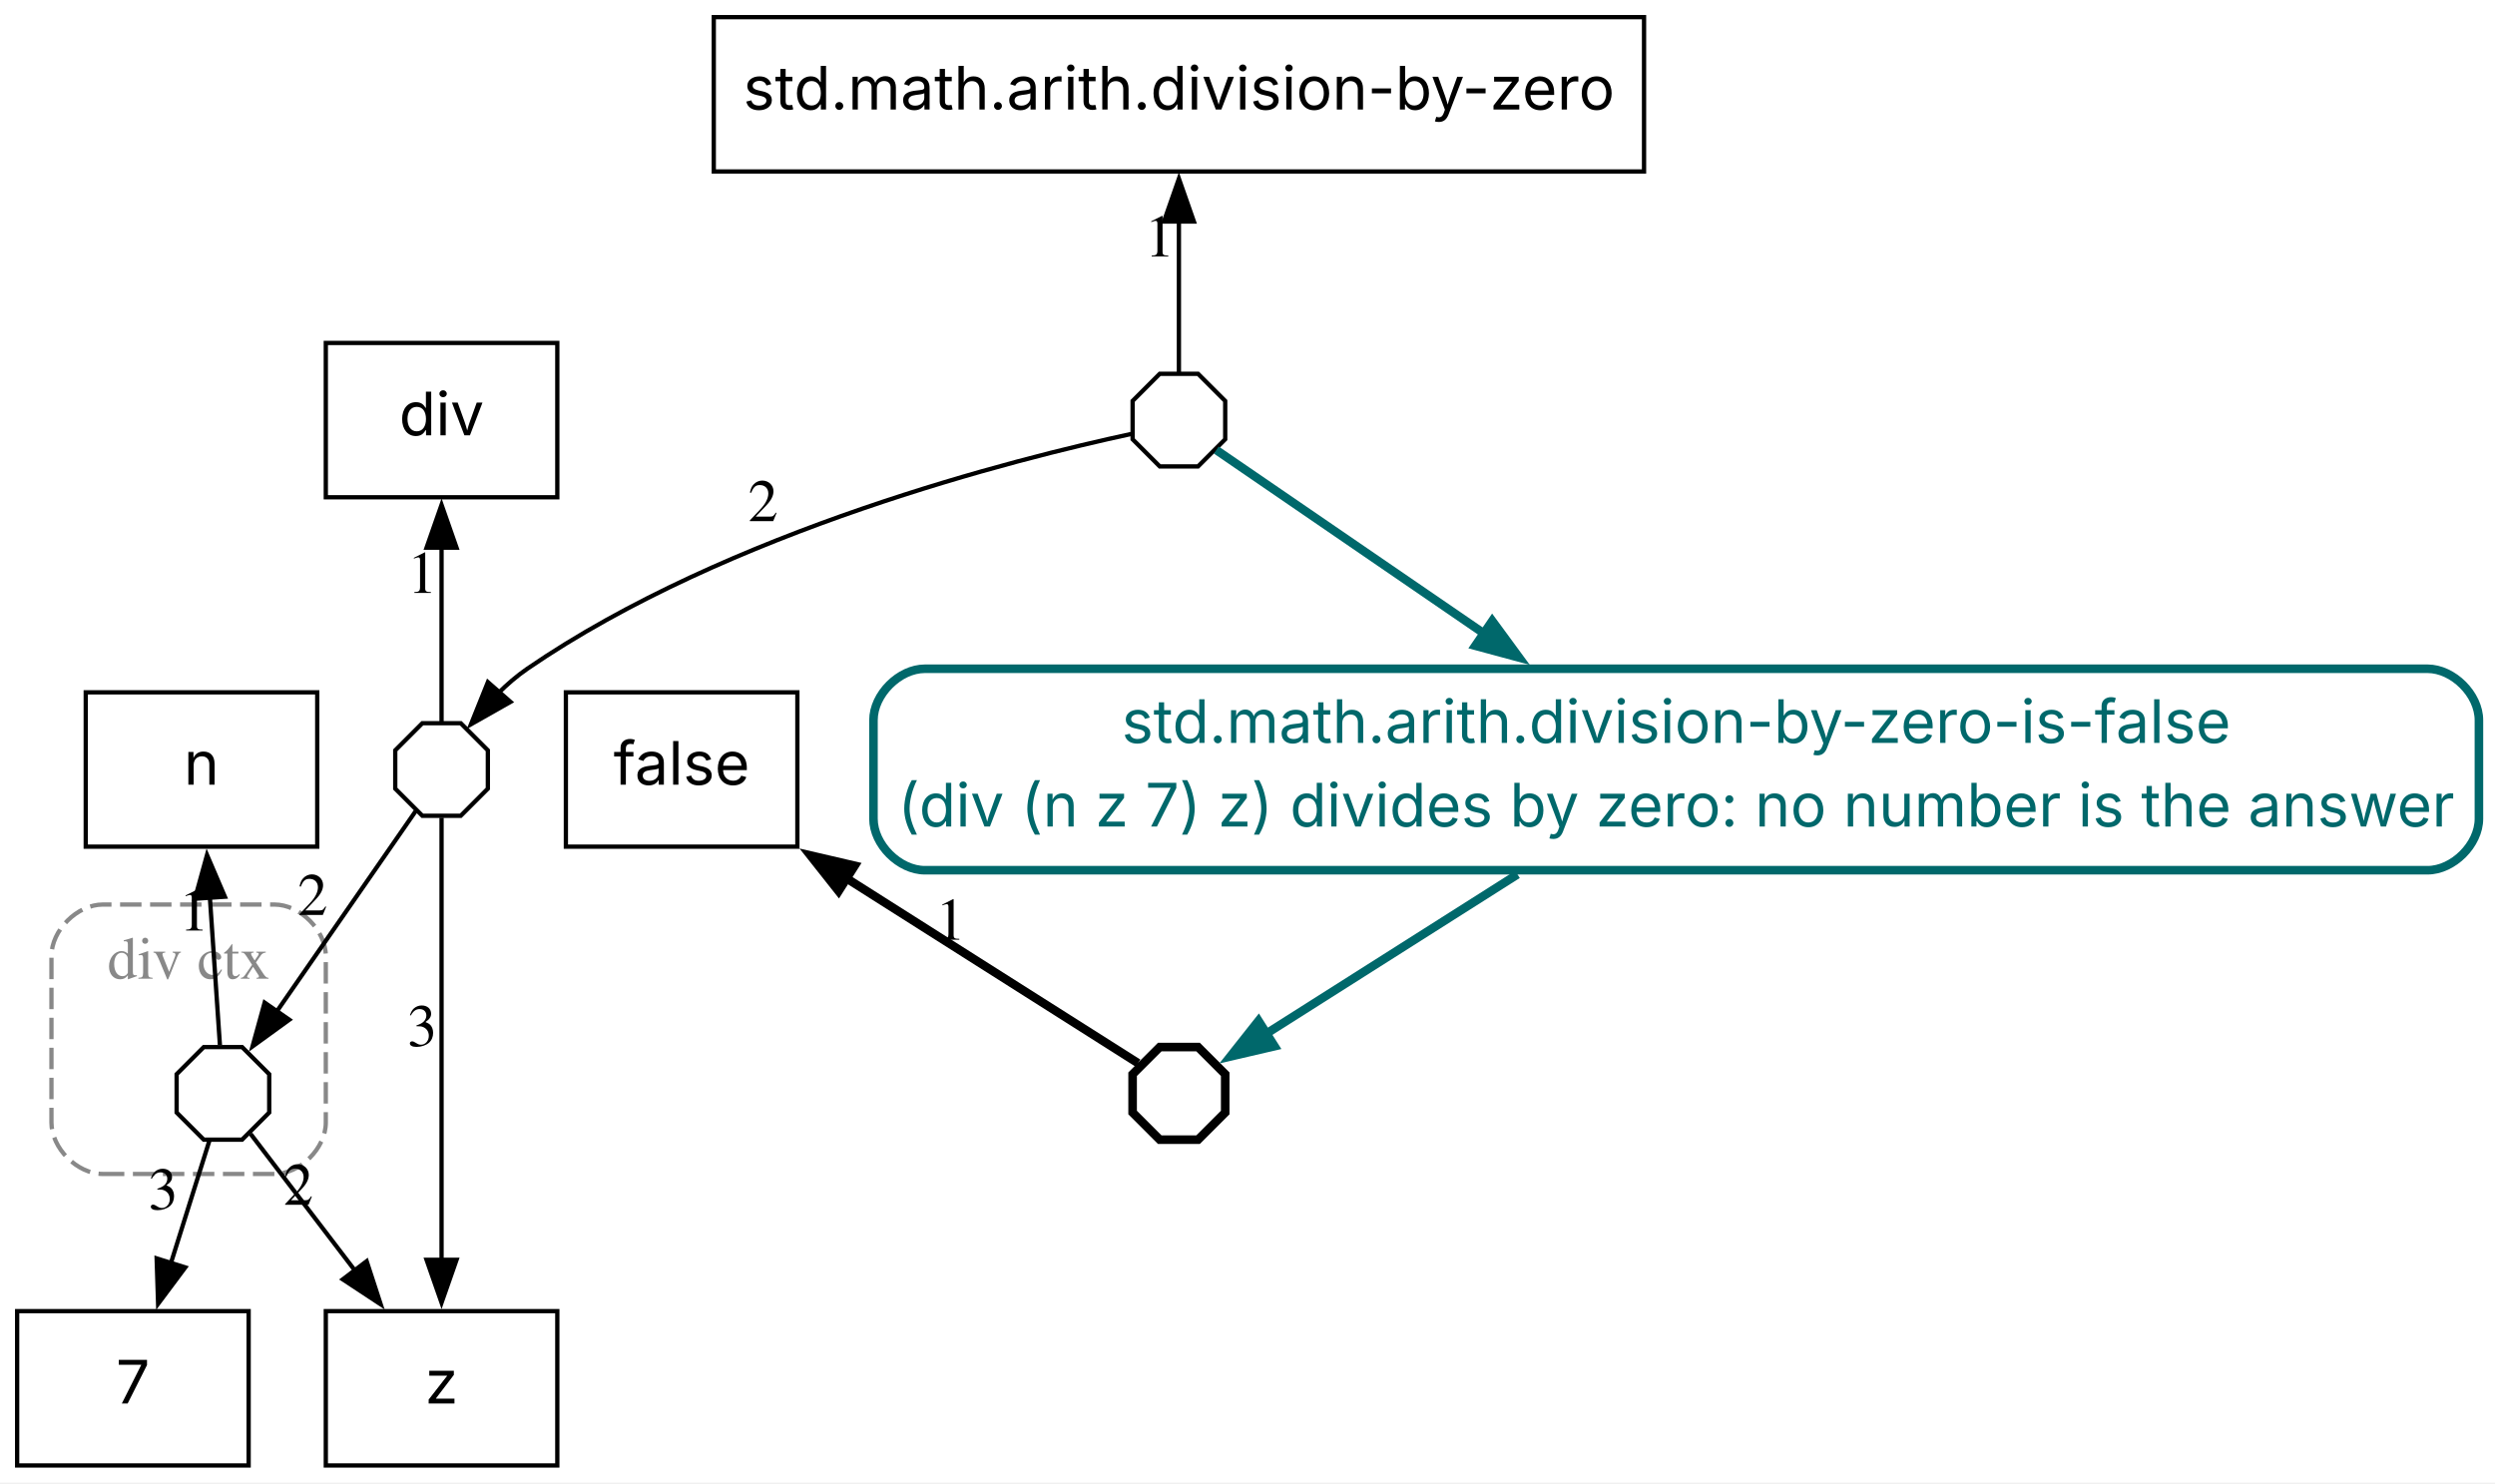
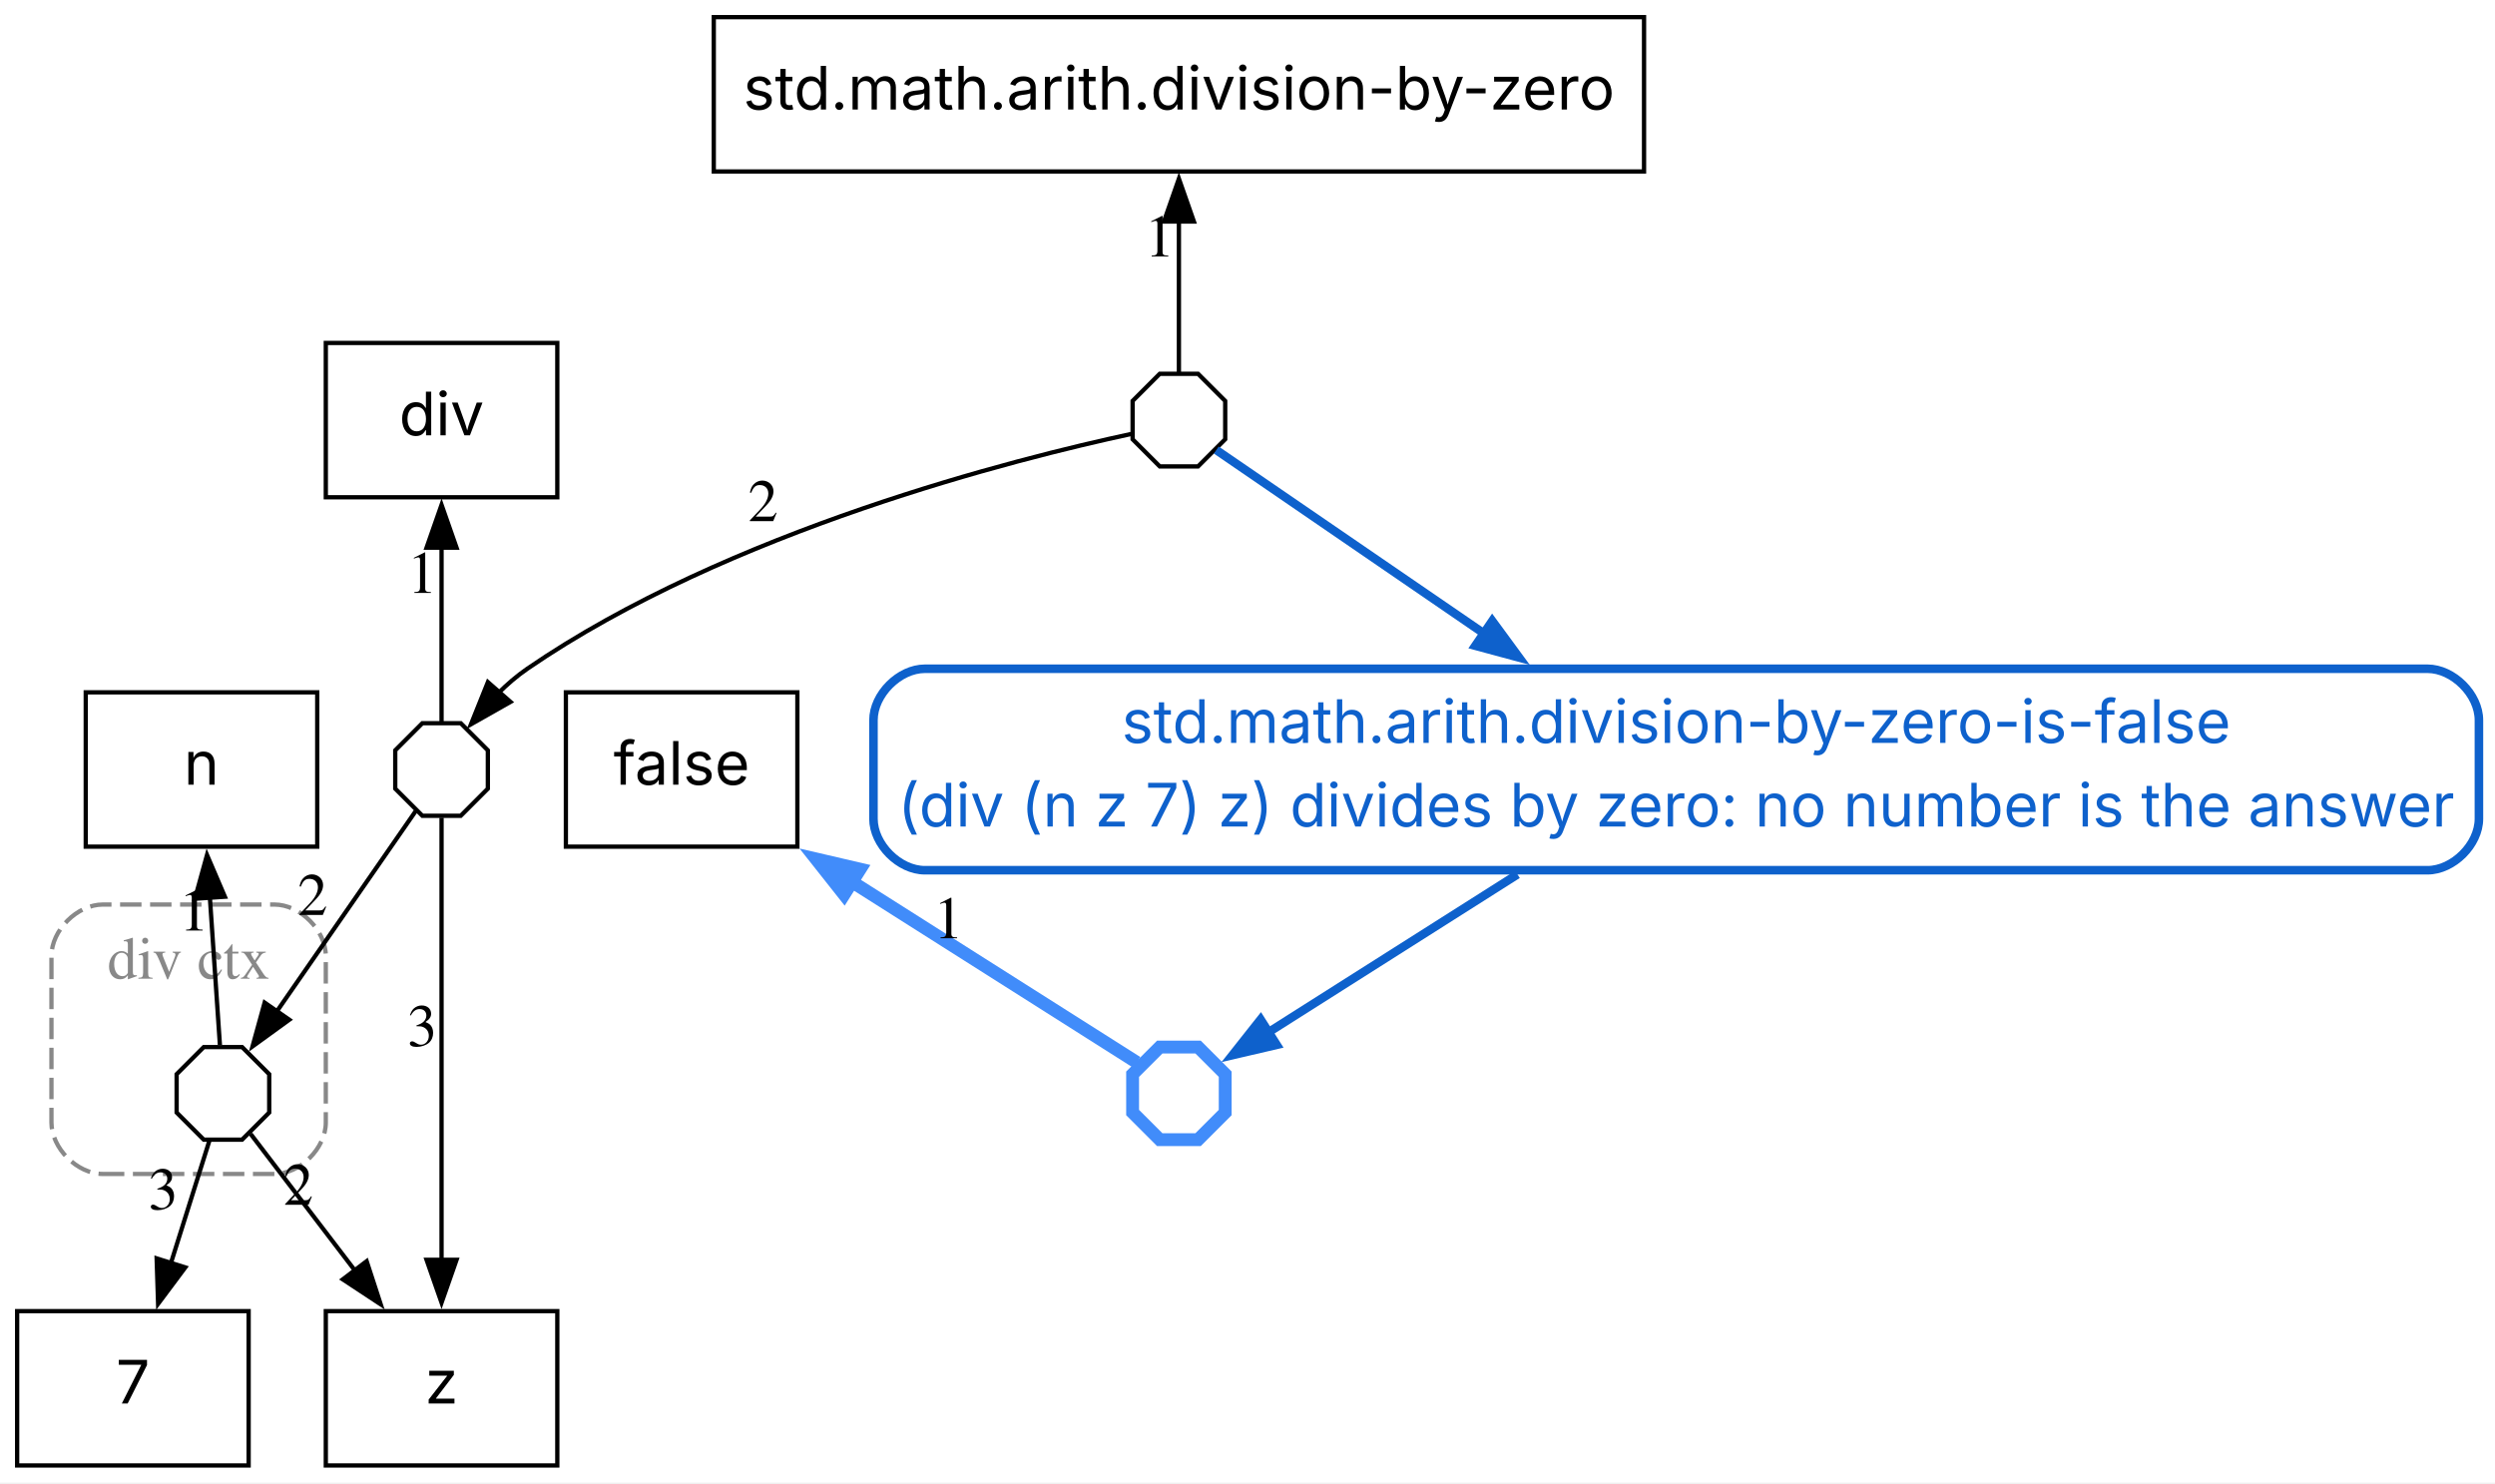
<svg xmlns="http://www.w3.org/2000/svg" width="582pt" height="346pt" viewBox="0.00 0.00 582.00 346.00">
  <g id="graph0" class="graph" transform="scale(1 1) rotate(0) translate(4 341.85)">
    <polygon fill="white" stroke="none" points="-4,4 -4,-341.85 578.25,-341.85 578.25,4 -4,4" />
    <g id="clust1" class="cluster">
      <path fill="none" stroke="#888888" stroke-dasharray="5,2" d="M20,-68C20,-68 60,-68 60,-68 66,-68 72,-74 72,-80 72,-80 72,-118.85 72,-118.85 72,-124.85 66,-130.85 60,-130.85 60,-130.85 20,-130.85 20,-130.85 14,-130.85 8,-124.85 8,-118.85 8,-118.85 8,-80 8,-80 8,-74 14,-68 20,-68" />
      <text xml:space="preserve" text-anchor="middle" x="40" y="-113.55" font-family="Times,serif" font-size="14.00" fill="#888888">div ctx</text>
    </g>
    <g id="node1" class="node">
      <polygon fill="none" stroke="black" points="281.8,-239.38 281.8,-248.32 275.47,-254.65 266.53,-254.65 260.2,-248.32 260.2,-239.38 266.53,-233.05 275.47,-233.05 281.8,-239.38" />
    </g>
    <g id="node3" class="node">
      <polygon fill="none" stroke="black" points="109.8,-157.88 109.8,-166.82 103.47,-173.15 94.53,-173.15 88.2,-166.82 88.2,-157.88 94.53,-151.55 103.47,-151.55 109.8,-157.88" />
    </g>
    <g id="edge2" class="edge">
      <path fill="none" stroke="black" d="M259.83,-240.61C233.44,-234.93 165.94,-218.06 119,-185.85 116.59,-184.19 114.27,-182.19 112.13,-180.06" />
      <polygon fill="black" stroke="black" points="115.08,-178.12 105.86,-172.9 109.81,-182.73 115.08,-178.12" />
      <text xml:space="preserve" text-anchor="middle" x="173.99" y="-220.28" font-family="Times,serif" font-size="14.00">2</text>
    </g>
    <g id="node5" class="node">
-       <path fill="none" stroke="#00686b" stroke-width="2" d="M562.25,-185.85C562.25,-185.85 211.75,-185.85 211.75,-185.85 205.75,-185.85 199.75,-179.85 199.75,-173.85 199.75,-173.85 199.75,-150.85 199.75,-150.85 199.75,-144.85 205.75,-138.85 211.75,-138.85 211.75,-138.85 562.25,-138.85 562.25,-138.85 568.25,-138.85 574.25,-144.85 574.25,-150.85 574.25,-150.85 574.25,-173.85 574.25,-173.85 574.25,-179.85 568.25,-185.85 562.25,-185.85" />
-       <text xml:space="preserve" text-anchor="middle" x="387" y="-168.55" font-family="Inter" font-size="14.00" fill="#00686b">std.math.arith.division-by-zero-is-false</text>
-       <text xml:space="preserve" text-anchor="middle" x="387" y="-149.05" font-family="Inter" font-size="14.00" fill="#00686b">(div (n z 7) z) divides by zero: no number is the answer</text>
+       <path fill="none" stroke="#0e61cc" stroke-width="2" d="M562.25,-185.85C562.25,-185.85 211.75,-185.85 211.75,-185.85 205.75,-185.85 199.75,-179.85 199.75,-173.85 199.75,-173.85 199.75,-150.85 199.75,-150.85 199.75,-144.85 205.75,-138.85 211.75,-138.85 211.75,-138.85 562.25,-138.85 562.25,-138.85 568.25,-138.85 574.25,-144.85 574.25,-150.85 574.25,-150.85 574.25,-173.85 574.25,-173.85 574.25,-179.85 568.25,-185.85 562.25,-185.85" />
+       <text xml:space="preserve" text-anchor="middle" x="387" y="-168.55" font-family="Inter" font-size="14.00" fill="#0e61cc">std.math.arith.division-by-zero-is-false</text>
+       <text xml:space="preserve" text-anchor="middle" x="387" y="-149.05" font-family="Inter" font-size="14.00" fill="#0e61cc">(div (n z 7) z) divides by zero: no number is the answer</text>
    </g>
    <g id="edge10" class="edge">
-       <path fill="none" stroke="#00686b" stroke-width="2" d="M279.72,-236.87C292.96,-227.8 319.03,-209.93 342.16,-194.08" />
-       <polygon fill="#00686b" stroke="#00686b" stroke-width="2" points="344.09,-197 350.36,-188.46 340.14,-191.22 344.09,-197" />
+       <path fill="none" stroke="#0e61cc" stroke-width="2" d="M279.72,-236.87C292.96,-227.8 319.03,-209.93 342.16,-194.08" />
+       <polygon fill="#0e61cc" stroke="#0e61cc" stroke-width="2" points="344.09,-197 350.36,-188.46 340.14,-191.22 344.09,-197" />
    </g>
    <g id="node2" class="node">
-       <polygon fill="none" stroke="black" stroke-width="2" points="281.8,-82.33 281.8,-91.27 275.47,-97.6 266.53,-97.6 260.2,-91.27 260.2,-82.33 266.53,-76 275.47,-76 281.8,-82.33" />
+       <polygon fill="none" stroke="#418cfa" stroke-width="3" points="281.8,-82.33 281.8,-91.27 275.47,-97.6 266.53,-97.6 260.2,-91.27 260.2,-82.33 266.53,-76 275.47,-76 281.8,-82.33" />
    </g>
    <g id="node4" class="node">
      <polygon fill="none" stroke="black" points="58.8,-82.33 58.8,-91.27 52.47,-97.6 43.53,-97.6 37.2,-91.27 37.2,-82.33 43.53,-76 52.47,-76 58.8,-82.33" />
    </g>
    <g id="edge5" class="edge">
      <path fill="none" stroke="black" d="M92.95,-152.62C84.97,-141.12 70.75,-120.61 60.44,-105.73" />
      <polygon fill="black" stroke="black" points="63.48,-103.98 54.91,-97.76 57.73,-107.97 63.48,-103.98" />
      <text xml:space="preserve" text-anchor="middle" x="68.93" y="-128.42" font-family="Times,serif" font-size="14.00">2</text>
    </g>
    <g id="node9" class="node">
      <polygon fill="none" stroke="black" points="126,-36 72,-36 72,0 126,0 126,-36" />
      <text xml:space="preserve" text-anchor="middle" x="99" y="-14.45" font-family="Inter" font-size="14.00">z</text>
    </g>
    <g id="edge6" class="edge">
      <path fill="none" stroke="black" d="M99,-151.11C99,-129.75 99,-79.74 99,-47.74" />
      <polygon fill="black" stroke="black" points="102.5,-47.97 99,-37.97 95.5,-47.97 102.5,-47.97" />
      <text xml:space="preserve" text-anchor="middle" x="94.5" y="-97.84" font-family="Times,serif" font-size="14.00">3</text>
    </g>
    <g id="edge8" class="edge">
      <path fill="none" stroke="black" d="M54.46,-77.34C60.57,-69.33 70.08,-56.88 78.75,-45.53" />
      <polygon fill="black" stroke="black" points="81.53,-47.65 84.81,-37.58 75.96,-43.41 81.53,-47.65" />
      <text xml:space="preserve" text-anchor="middle" x="65.59" y="-60.81" font-family="Times,serif" font-size="14.00">2</text>
    </g>
    <g id="node11" class="node">
      <polygon fill="none" stroke="black" points="54,-36 0,-36 0,0 54,0 54,-36" />
      <text xml:space="preserve" text-anchor="middle" x="27" y="-14.45" font-family="Inter" font-size="14.00">7</text>
    </g>
    <g id="edge9" class="edge">
      <path fill="none" stroke="black" d="M44.81,-75.65C42.43,-68.07 39.04,-57.31 35.87,-47.2" />
      <polygon fill="black" stroke="black" points="39.22,-46.2 32.88,-37.71 32.54,-48.3 39.22,-46.2" />
      <text xml:space="preserve" text-anchor="middle" x="34.07" y="-59.75" font-family="Times,serif" font-size="14.00">3</text>
    </g>
    <g id="edge11" class="edge">
-       <path fill="none" stroke="#00686b" stroke-width="2" d="M349.98,-137.88C330.53,-125.55 307.45,-110.91 291.28,-100.66" />
-       <polygon fill="#00686b" stroke="#00686b" stroke-width="2" points="293.31,-97.8 282.99,-95.4 289.57,-103.72 293.31,-97.8" />
+       <path fill="none" stroke="#0e61cc" stroke-width="2" d="M349.98,-137.88C330.75,-125.68 307.96,-111.23 291.81,-101" />
+       <polygon fill="#0e61cc" stroke="#0e61cc" stroke-width="2" points="293.81,-98.12 283.49,-95.72 290.06,-104.03 293.81,-98.12" />
    </g>
    <g id="node6" class="node">
      <polygon fill="none" stroke="black" points="379.5,-337.85 162.5,-337.85 162.5,-301.85 379.5,-301.85 379.5,-337.85" />
      <text xml:space="preserve" text-anchor="middle" x="271" y="-316.3" font-family="Inter" font-size="14.00">std.math.arith.division-by-zero</text>
    </g>
    <g id="edge1" class="edge">
      <path fill="none" stroke="black" d="M271,-290.32C271,-277.82 271,-263.96 271,-254.87" />
      <polygon fill="black" stroke="black" points="267.5,-290.17 271,-300.17 274.5,-290.17 267.5,-290.17" />
      <text xml:space="preserve" text-anchor="middle" x="266.5" y="-282.04" font-family="Times,serif" font-size="14.00">1</text>
    </g>
    <g id="node7" class="node">
      <polygon fill="none" stroke="black" points="182,-180.35 128,-180.35 128,-144.35 182,-144.35 182,-180.35" />
      <text xml:space="preserve" text-anchor="middle" x="155" y="-158.8" font-family="Inter" font-size="14.00">false</text>
    </g>
    <g id="edge3" class="edge">
-       <path fill="none" stroke="black" stroke-width="2" d="M193.47,-136.96C217.55,-121.69 246.71,-103.2 261.46,-93.85" />
-       <polygon fill="black" stroke="black" stroke-width="2" points="191.62,-133.99 185.05,-142.3 195.37,-139.9 191.62,-133.99" />
-       <text xml:space="preserve" text-anchor="middle" x="217.76" y="-122.65" font-family="Times,serif" font-size="14.00">1</text>
+       <path fill="none" stroke="#418cfa" stroke-width="3" d="M194.71,-136.17C218.4,-121.15 246.61,-103.26 261.19,-94.02" />
+       <polygon fill="#418cfa" stroke="#418cfa" stroke-width="3" points="192.9,-133.18 186.33,-141.49 196.64,-139.09 192.9,-133.18" />
+       <text xml:space="preserve" text-anchor="middle" x="217.24" y="-122.99" font-family="Times,serif" font-size="14.00">1</text>
    </g>
    <g id="node8" class="node">
      <polygon fill="none" stroke="black" points="126,-261.85 72,-261.85 72,-225.85 126,-225.85 126,-261.85" />
      <text xml:space="preserve" text-anchor="middle" x="99" y="-240.3" font-family="Inter" font-size="14.00">div</text>
    </g>
    <g id="edge4" class="edge">
      <path fill="none" stroke="black" d="M99,-214.32C99,-200.1 99,-183.79 99,-173.53" />
      <polygon fill="black" stroke="black" points="95.5,-214.09 99,-224.09 102.5,-214.09 95.5,-214.09" />
      <text xml:space="preserve" text-anchor="middle" x="94.5" y="-203.54" font-family="Times,serif" font-size="14.00">1</text>
    </g>
    <g id="node10" class="node">
      <polygon fill="none" stroke="black" points="70,-180.35 16,-180.35 16,-144.35 70,-144.35 70,-180.35" />
      <text xml:space="preserve" text-anchor="middle" x="43" y="-158.8" font-family="Inter" font-size="14.00">n</text>
    </g>
    <g id="edge7" class="edge">
      <path fill="none" stroke="black" d="M44.94,-132.78C45.77,-120.56 46.69,-107.07 47.3,-98.08" />
      <polygon fill="black" stroke="black" points="41.47,-132.2 44.29,-142.41 48.46,-132.67 41.47,-132.2" />
      <text xml:space="preserve" text-anchor="middle" x="41.25" y="-124.79" font-family="Times,serif" font-size="14.00">1</text>
    </g>
  </g>
</svg>
